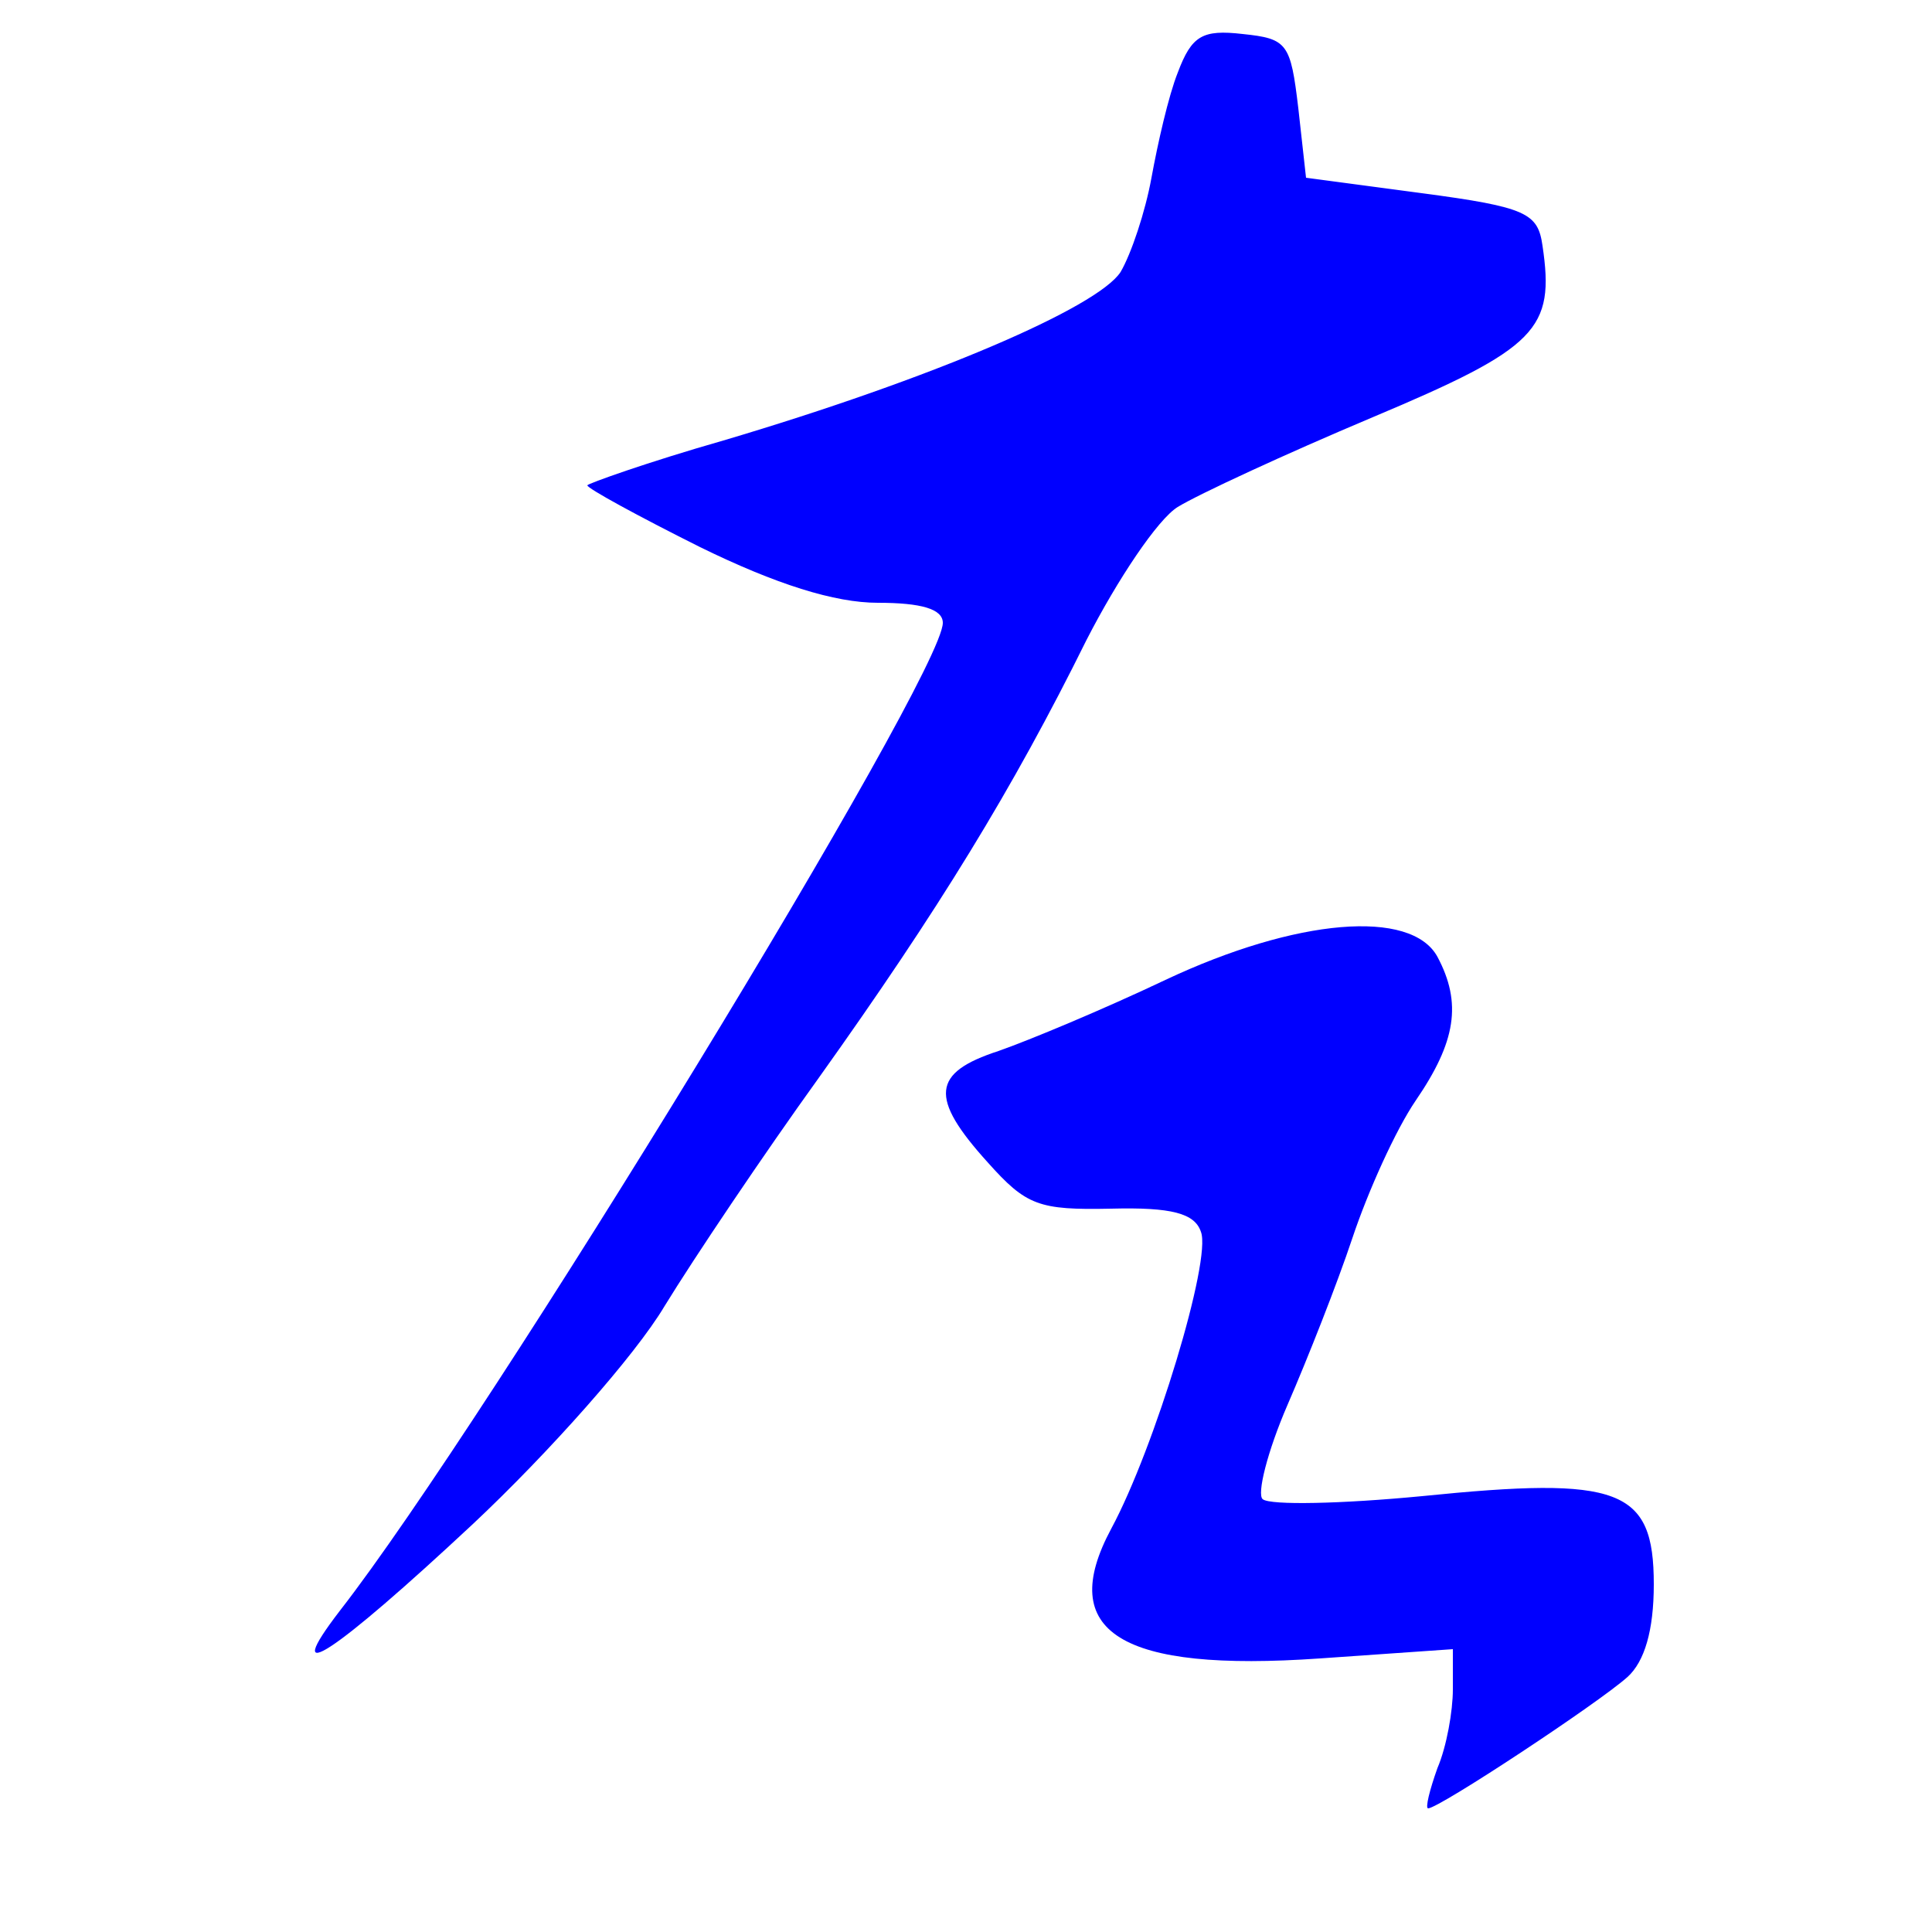
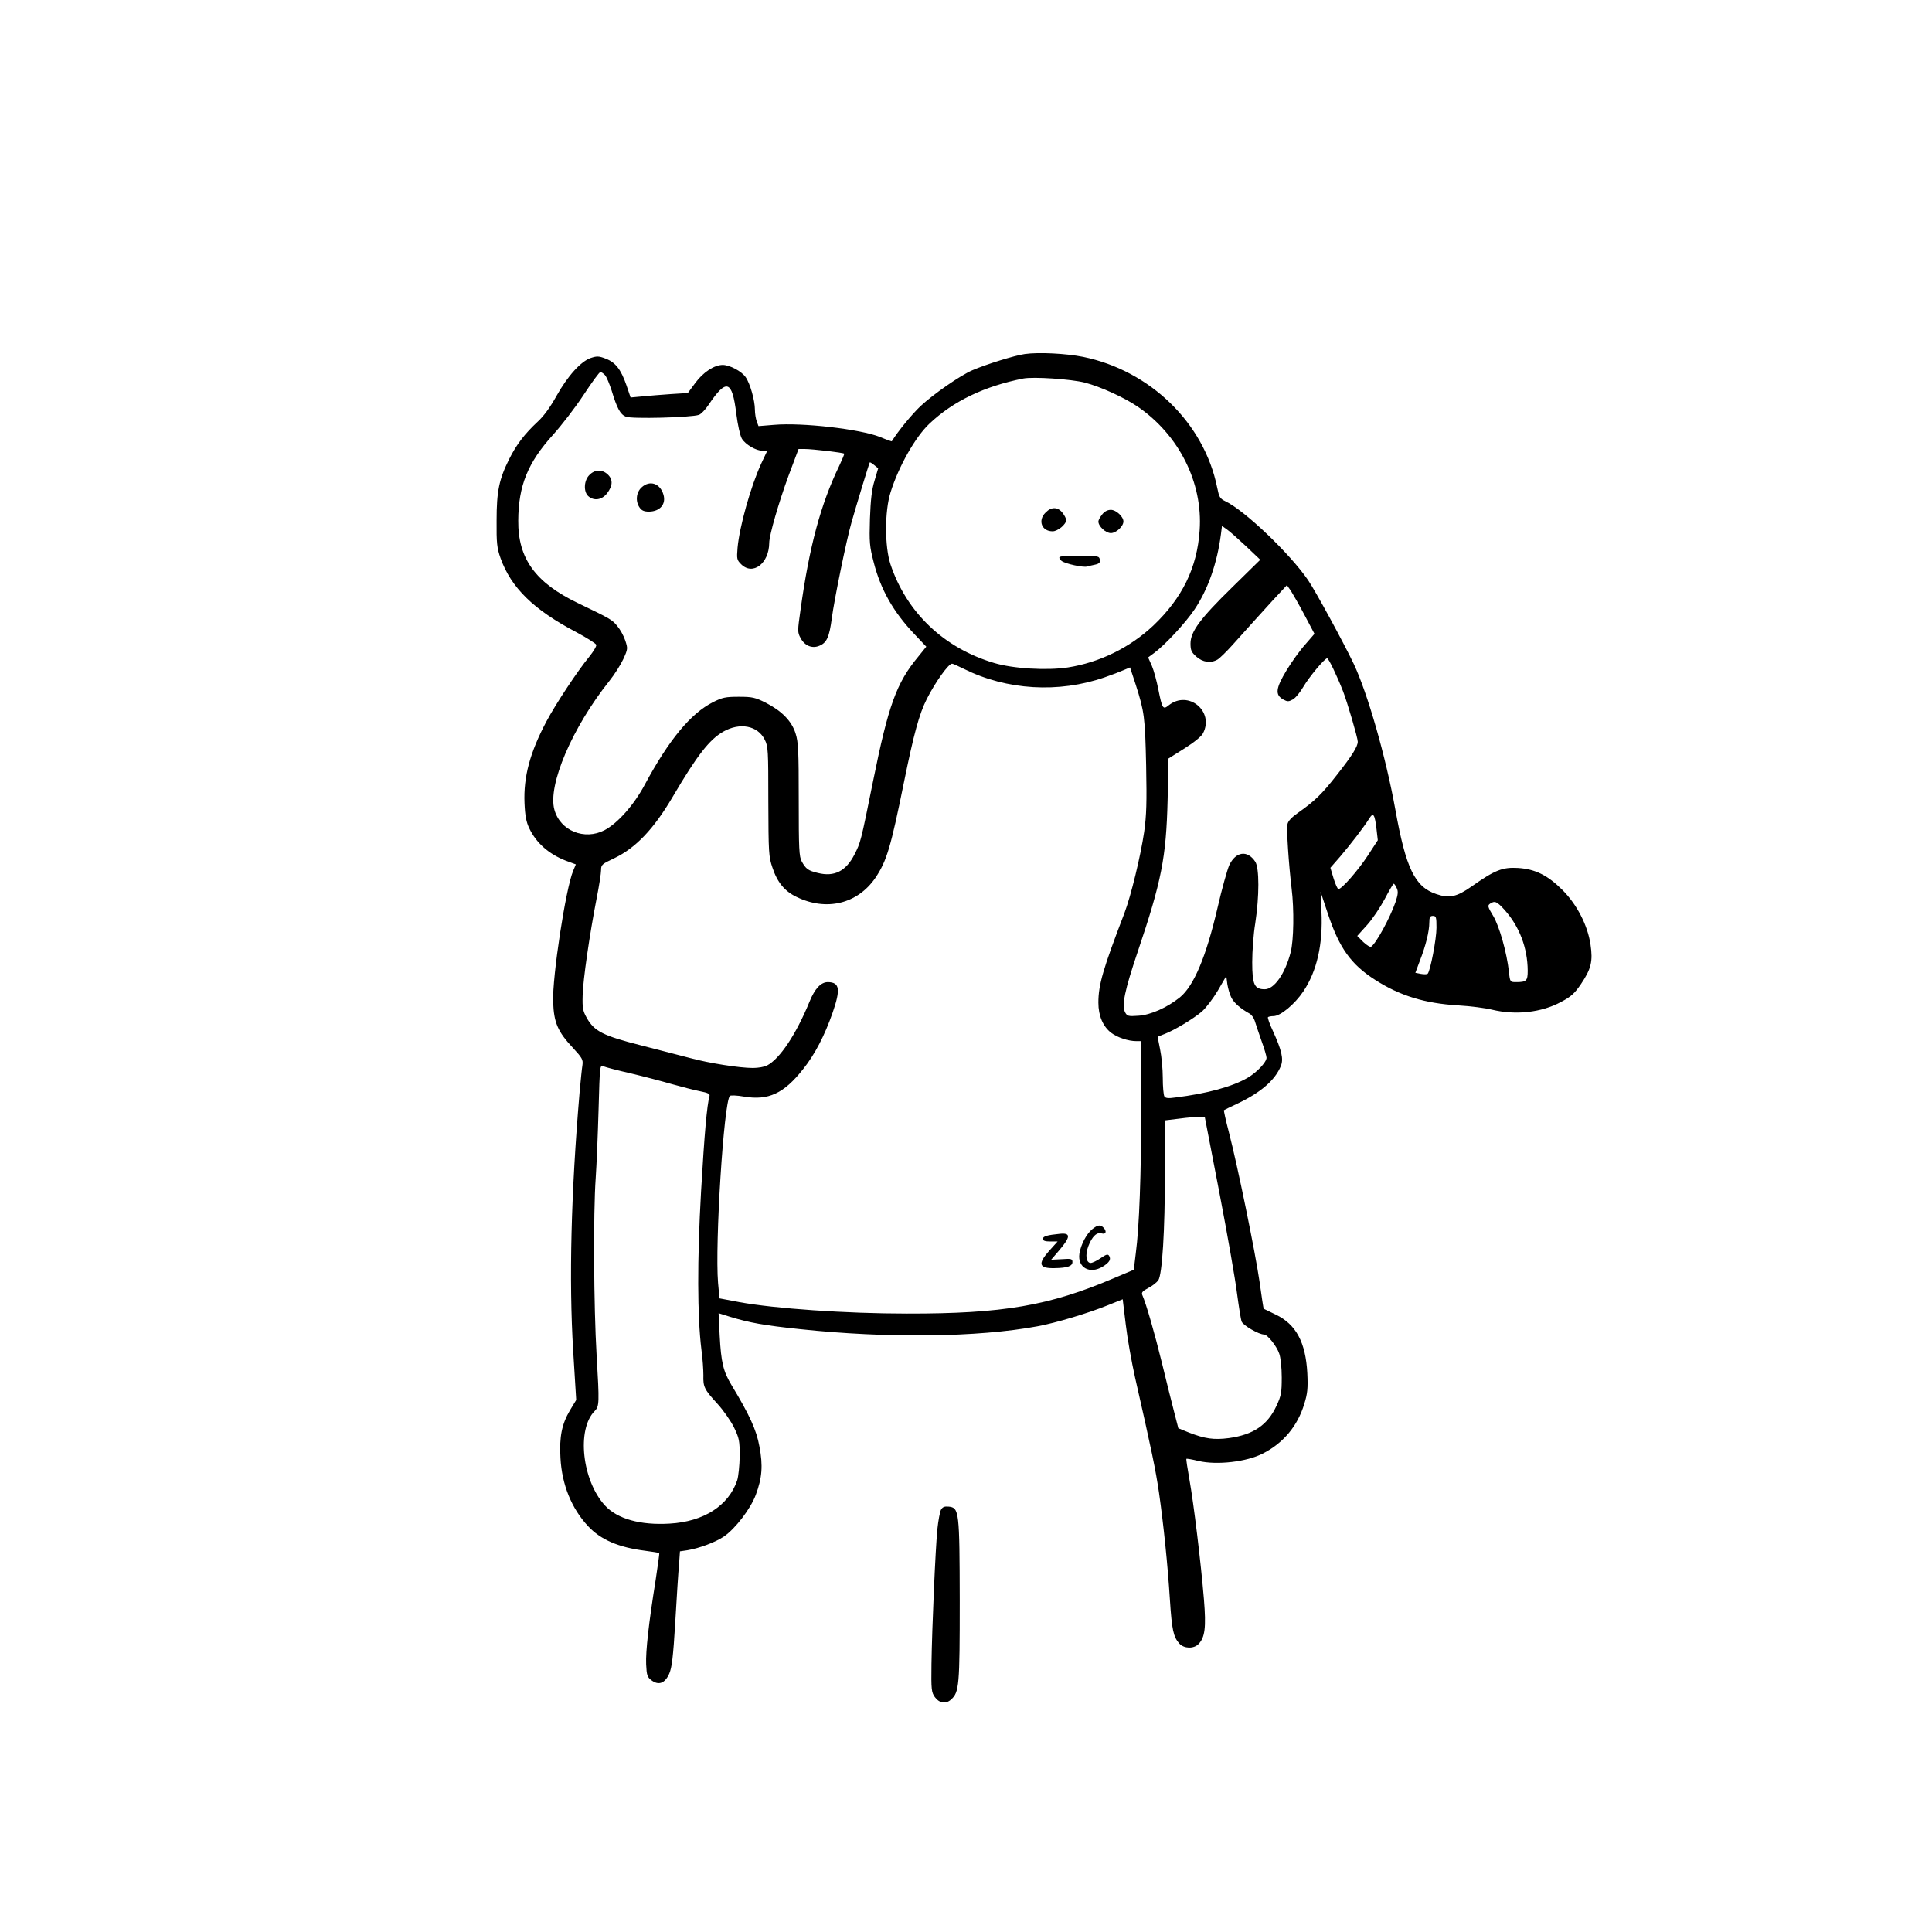
- <svg xmlns="http://www.w3.org/2000/svg" width="100pt" height="100pt" viewBox="0 0 100 100">
-   <g fill="blue" transform="translate(0,100) scale(0.08,-0.08)">
-     <path d="M762 1203 c-6 -15 -13 -46 -17 -68 -4 -22 -13 -49 -20 -61 -15 -23 -122 -69 -257 -109 -49 -14 -88 -28 -88 -29 0 -2 33 -20 73 -40 49 -24 87 -36 115 -36 28 0 42 -4 42 -13 0 -34 -295 -517 -390 -639 -40 -52 -4 -28 86 56 49 46 105 109 124 141 19 31 64 98 100 148 77 108 125 186 173 283 20 39 46 78 59 86 13 8 69 34 126 58 107 45 118 57 110 111 -3 21 -10 25 -78 34 l-75 10 -5 45 c-5 42 -7 45 -36 48 -26 3 -33 -1 -42 -25z" />
-     <path d="M754 616 c-40 -19 -88 -39 -108 -46 -43 -14 -45 -30 -7 -72 25 -28 33 -31 80 -30 39 1 54 -3 58 -15 7 -18 -30 -140 -58 -192 -36 -67 6 -93 135 -84 l86 6 0 -26 c0 -14 -4 -37 -10 -51 -5 -14 -8 -26 -6 -26 7 0 110 68 129 85 11 10 17 30 17 60 0 62 -22 70 -150 57 -52 -5 -98 -6 -103 -2 -4 3 3 31 16 61 13 30 32 78 42 108 10 30 28 70 41 89 26 38 30 63 14 93 -17 31 -91 25 -176 -15z" />
+ <svg xmlns="http://www.w3.org/2000/svg" version="1.0" width="1080pt" height="1080pt" viewBox="0 0 1080 1080" preserveAspectRatio="xMidYMid meet">
+   <g transform="translate(0,1080) scale(0.1,-0.1)" fill="#000000" stroke="none">
+     <path d="M5729 8821 c-57 -8 -215 -57 -294 -91 -67 -29 -216 -132 -290 -201 -49 -47 -124 -138 -160 -196 0 -1 -30 9 -65 24 -110 44 -435 82 -594 68 l-86 -7 -10 27 c-5 14 -10 43 -10 64 0 53 -27 148 -52 183 -23 33 -88 67 -127 68 -48 0 -109 -40 -153 -99 l-43 -58 -95 -6 c-52 -4 -124 -9 -160 -13 l-65 -6 -23 68 c-31 89 -61 128 -116 149 -38 15 -50 15 -83 4 -55 -18 -130 -101 -192 -212 -35 -63 -71 -113 -105 -144 -73 -68 -119 -128 -159 -208 -57 -114 -71 -180 -71 -345 -1 -126 2 -153 22 -210 59 -165 184 -288 424 -414 58 -31 108 -63 111 -70 3 -7 -15 -37 -39 -67 -63 -76 -187 -263 -239 -361 -93 -175 -129 -311 -123 -457 3 -72 10 -107 27 -142 39 -82 109 -143 203 -180 l57 -21 -15 -36 c-42 -100 -117 -594 -112 -732 4 -117 26 -167 111 -258 51 -55 57 -66 53 -95 -3 -17 -10 -86 -16 -152 -48 -564 -60 -1048 -36 -1445 l17 -276 -35 -58 c-45 -76 -60 -147 -53 -266 8 -150 62 -282 154 -381 72 -77 171 -119 321 -138 41 -5 75 -11 77 -13 2 -2 -8 -70 -20 -151 -39 -243 -56 -398 -53 -471 3 -61 6 -71 30 -89 40 -30 75 -17 99 37 15 35 22 92 34 292 8 137 17 281 21 320 l5 72 41 6 c67 11 158 45 205 77 64 44 149 155 178 233 35 94 41 163 20 271 -16 91 -56 177 -155 341 -47 78 -59 127 -67 279 l-6 124 64 -20 c108 -33 190 -48 391 -69 489 -52 993 -46 1328 16 103 19 283 73 394 118 l82 33 17 -141 c9 -78 33 -211 52 -296 93 -409 115 -515 134 -645 25 -176 48 -394 61 -600 11 -166 19 -205 53 -243 26 -28 79 -30 106 -3 37 37 44 93 31 251 -17 206 -57 535 -81 669 -11 62 -19 114 -17 116 2 2 32 -3 68 -12 103 -24 269 -5 360 42 114 58 194 154 231 277 18 58 21 87 17 171 -9 173 -63 274 -176 328 -37 18 -68 33 -68 33 -1 1 -12 69 -23 151 -24 166 -124 654 -172 838 -17 65 -29 120 -27 121 1 1 37 19 78 38 128 61 208 130 240 209 16 39 5 87 -44 195 -19 40 -31 75 -28 78 3 3 17 6 31 6 39 0 119 67 166 137 77 114 111 265 102 448 l-5 110 42 -126 c63 -189 129 -281 264 -367 137 -88 277 -131 462 -142 69 -4 154 -15 190 -24 133 -32 277 -16 386 43 57 30 76 48 111 99 58 86 68 128 54 222 -16 108 -76 224 -157 305 -82 82 -152 117 -249 123 -86 5 -129 -12 -258 -103 -84 -59 -125 -68 -198 -43 -120 40 -170 144 -229 473 -53 294 -155 650 -233 815 -59 123 -211 402 -254 466 -100 147 -354 390 -463 442 -31 15 -35 23 -46 77 -73 360 -374 653 -749 730 -95 19 -248 27 -326 16z m-2347 -118 c9 -10 25 -49 37 -86 30 -99 48 -133 79 -146 29 -14 368 -5 409 10 12 4 36 29 54 56 100 149 132 138 155 -50 8 -63 21 -121 31 -139 20 -33 79 -68 117 -68 l25 0 -34 -72 c-59 -129 -121 -351 -132 -470 -5 -62 -4 -68 20 -92 65 -65 156 4 157 119 0 44 54 228 107 373 l57 152 36 0 c40 0 213 -20 219 -26 2 -2 -11 -33 -28 -69 -103 -213 -167 -450 -216 -804 -17 -118 -17 -126 0 -157 23 -44 65 -61 105 -44 42 17 56 49 70 155 13 100 81 434 110 535 26 92 99 332 102 335 2 2 13 -5 25 -15 l22 -18 -20 -68 c-16 -51 -22 -107 -26 -214 -4 -132 -2 -154 21 -243 39 -153 110 -278 228 -402 l66 -70 -46 -57 c-121 -146 -166 -271 -252 -697 -69 -342 -69 -339 -103 -407 -48 -94 -113 -127 -205 -104 -55 13 -67 23 -90 64 -15 27 -17 70 -17 346 0 273 -2 322 -18 371 -22 69 -77 125 -167 171 -58 29 -74 33 -150 33 -75 0 -92 -4 -144 -30 -125 -63 -247 -211 -381 -460 -61 -115 -152 -217 -226 -256 -112 -58 -248 -3 -280 115 -38 137 100 460 307 719 28 35 63 90 78 122 26 57 26 60 11 105 -8 25 -28 61 -44 80 -29 36 -38 41 -221 129 -237 114 -335 249 -333 461 1 196 54 324 194 479 48 53 125 153 171 223 46 70 88 128 94 128 6 0 18 -8 26 -17z m2683 -42 c88 -23 219 -83 293 -133 232 -158 367 -426 348 -693 -14 -209 -97 -378 -259 -532 -132 -124 -300 -206 -477 -234 -117 -18 -307 -7 -413 25 -280 83 -489 282 -579 551 -33 100 -33 297 0 402 45 145 139 311 218 385 133 126 307 209 524 252 57 11 267 -3 345 -23z m900 -914 l80 -76 -156 -153 c-180 -176 -234 -249 -234 -315 0 -38 5 -49 33 -74 35 -31 80 -38 118 -16 12 7 50 44 84 82 107 119 142 158 224 248 l80 86 23 -33 c12 -19 47 -80 77 -137 l54 -102 -51 -59 c-29 -32 -76 -97 -105 -145 -61 -101 -65 -137 -19 -163 24 -13 30 -13 54 0 15 8 41 40 59 71 33 56 119 159 133 159 8 0 55 -98 89 -185 24 -62 82 -260 82 -281 0 -27 -31 -77 -116 -185 -85 -109 -125 -147 -217 -212 -37 -26 -57 -47 -60 -65 -6 -28 7 -223 23 -357 15 -119 12 -292 -5 -358 -31 -120 -92 -207 -145 -207 -58 0 -70 26 -70 151 0 61 7 159 17 218 23 151 23 309 0 344 -44 67 -110 57 -146 -21 -11 -26 -41 -132 -65 -237 -63 -271 -132 -436 -210 -500 -71 -57 -164 -99 -233 -103 -55 -4 -62 -2 -73 18 -21 39 -3 124 70 340 133 394 159 526 167 847 l5 233 89 56 c54 34 96 68 104 85 64 123 -82 243 -191 157 -33 -27 -37 -21 -59 89 -9 46 -25 105 -36 131 l-21 47 34 25 c61 45 176 169 226 244 75 112 126 258 147 419 l6 47 27 -19 c15 -10 63 -53 107 -94z m-1577 -686 c239 -119 529 -137 788 -47 38 13 85 31 105 40 l36 15 32 -97 c48 -151 52 -179 58 -452 4 -208 2 -276 -11 -370 -20 -136 -74 -359 -111 -456 -119 -310 -145 -399 -145 -499 0 -74 26 -133 71 -168 36 -27 96 -47 142 -47 l27 0 0 -362 c-1 -386 -11 -675 -31 -825 l-11 -91 -111 -47 c-361 -154 -620 -199 -1157 -198 -341 0 -741 28 -937 64 l-111 21 -8 86 c-18 219 32 1009 66 1046 5 4 40 3 79 -4 136 -23 223 17 330 153 66 82 121 189 165 315 46 132 40 171 -26 172 -39 0 -73 -36 -103 -110 -75 -183 -166 -319 -237 -356 -15 -8 -50 -14 -79 -14 -75 0 -247 27 -353 56 -50 13 -174 45 -275 71 -209 53 -259 78 -301 153 -22 39 -25 56 -23 125 2 88 39 342 78 542 14 70 25 142 25 159 0 30 5 34 73 66 121 58 221 163 327 343 137 233 205 320 283 365 93 53 193 34 232 -45 19 -37 20 -60 20 -345 1 -287 2 -309 23 -370 27 -82 68 -132 135 -164 167 -81 340 -39 440 106 64 95 86 169 161 539 54 265 84 377 127 462 47 93 121 197 141 197 5 0 34 -13 66 -29z m2307 -897 l7 -61 -56 -86 c-53 -81 -145 -187 -164 -187 -5 0 -17 27 -27 59 l-18 60 55 63 c58 68 132 164 162 212 23 37 31 25 41 -60z m113 -329 c9 -19 7 -35 -7 -78 -30 -86 -107 -229 -136 -249 -5 -4 -25 8 -44 26 l-34 34 55 61 c30 33 74 99 99 146 24 46 47 85 50 85 3 0 11 -11 17 -25z m604 -123 c82 -92 127 -211 128 -338 0 -57 -7 -64 -65 -64 -33 0 -34 0 -40 58 -12 107 -53 253 -88 312 -31 51 -32 58 -18 68 27 18 38 14 83 -36z m-382 -98 c0 -63 -34 -240 -49 -257 -4 -4 -21 -4 -38 -1 l-31 6 25 67 c33 84 53 165 53 214 0 30 4 37 20 37 18 0 20 -7 20 -66z m-1146 -392 c15 -29 52 -61 101 -88 11 -6 24 -24 29 -40 5 -16 21 -65 37 -110 16 -44 29 -87 29 -97 0 -24 -54 -82 -106 -112 -84 -49 -225 -88 -403 -110 -40 -6 -56 -4 -62 6 -5 8 -9 55 -9 104 0 50 -7 121 -15 159 -8 38 -14 70 -12 71 1 1 18 8 37 15 55 21 161 85 208 125 24 21 64 74 90 118 l47 81 6 -46 c4 -25 14 -59 23 -76z m-3359 -422 c72 -17 175 -44 230 -60 55 -15 126 -34 158 -40 46 -9 57 -15 53 -28 -14 -50 -28 -205 -47 -532 -22 -385 -21 -698 2 -885 7 -49 11 -114 11 -143 -2 -65 5 -79 80 -161 32 -35 73 -94 91 -130 29 -60 32 -74 32 -161 -1 -52 -7 -113 -14 -135 -48 -142 -187 -231 -377 -242 -164 -10 -293 26 -362 101 -128 139 -160 427 -57 529 25 26 26 42 10 312 -16 271 -19 794 -5 990 5 72 12 243 16 382 7 250 7 251 28 242 12 -5 80 -23 151 -39z m3292 -670 c45 -234 89 -486 98 -560 10 -74 21 -145 26 -158 8 -21 96 -72 125 -72 19 0 71 -65 85 -107 8 -22 14 -79 14 -133 0 -84 -3 -102 -29 -158 -50 -108 -129 -162 -266 -181 -84 -11 -134 -4 -224 31 l-59 24 -23 89 c-13 50 -44 174 -69 277 -40 163 -87 328 -110 380 -5 13 3 22 34 38 22 11 47 31 56 43 22 34 37 275 37 608 l0 286 82 10 c44 6 95 10 111 9 l30 -1 82 -425z" />
+     <path d="M3295 8145 c-31 -30 -34 -93 -7 -118 32 -29 77 -22 106 16 32 42 33 77 3 105 -31 29 -72 28 -102 -3z" />
+     <path d="M3586 8075 c-30 -28 -35 -78 -10 -113 11 -16 25 -22 52 -22 61 1 96 41 81 94 -18 64 -77 84 -123 41z" />
+     <path d="M5845 7935 c-45 -44 -22 -105 39 -105 29 0 76 39 76 63 0 8 -9 26 -21 41 -26 33 -62 34 -94 1z" />
+     <path d="M6161 7924 c-12 -15 -21 -32 -21 -39 0 -27 41 -65 70 -65 29 0 70 38 70 65 0 27 -41 65 -70 65 -19 0 -36 -9 -49 -26z" />
+     <path d="M5923 7686 c-4 -5 2 -15 12 -22 22 -16 119 -37 142 -31 10 3 31 8 46 11 22 5 28 12 25 28 -3 19 -9 21 -111 22 -60 0 -111 -3 -114 -8z" />
+     <path d="M6106 3929 c-32 -26 -63 -84 -72 -136 -12 -79 58 -118 131 -73 37 23 47 40 35 60 -7 11 -17 8 -47 -13 -22 -15 -47 -27 -56 -27 -25 0 -32 45 -13 94 21 55 48 80 75 71 24 -7 29 13 9 33 -17 17 -32 15 -62 -9z" />
+     <path d="M5925 3903 c-71 -7 -95 -14 -95 -28 0 -11 12 -15 41 -15 l41 0 -46 -51 c-66 -74 -59 -100 29 -98 71 1 100 11 100 34 0 18 -6 20 -60 16 l-59 -3 47 55 c62 73 63 96 2 90z" />
+     <path d="M5260 2360 c-6 -12 -15 -60 -20 -108 -11 -110 -30 -549 -33 -754 -2 -145 0 -158 19 -185 26 -35 62 -40 91 -13 45 41 48 77 48 550 -1 503 -3 522 -62 528 -24 2 -34 -2 -43 -18z" />
  </g>
</svg>
